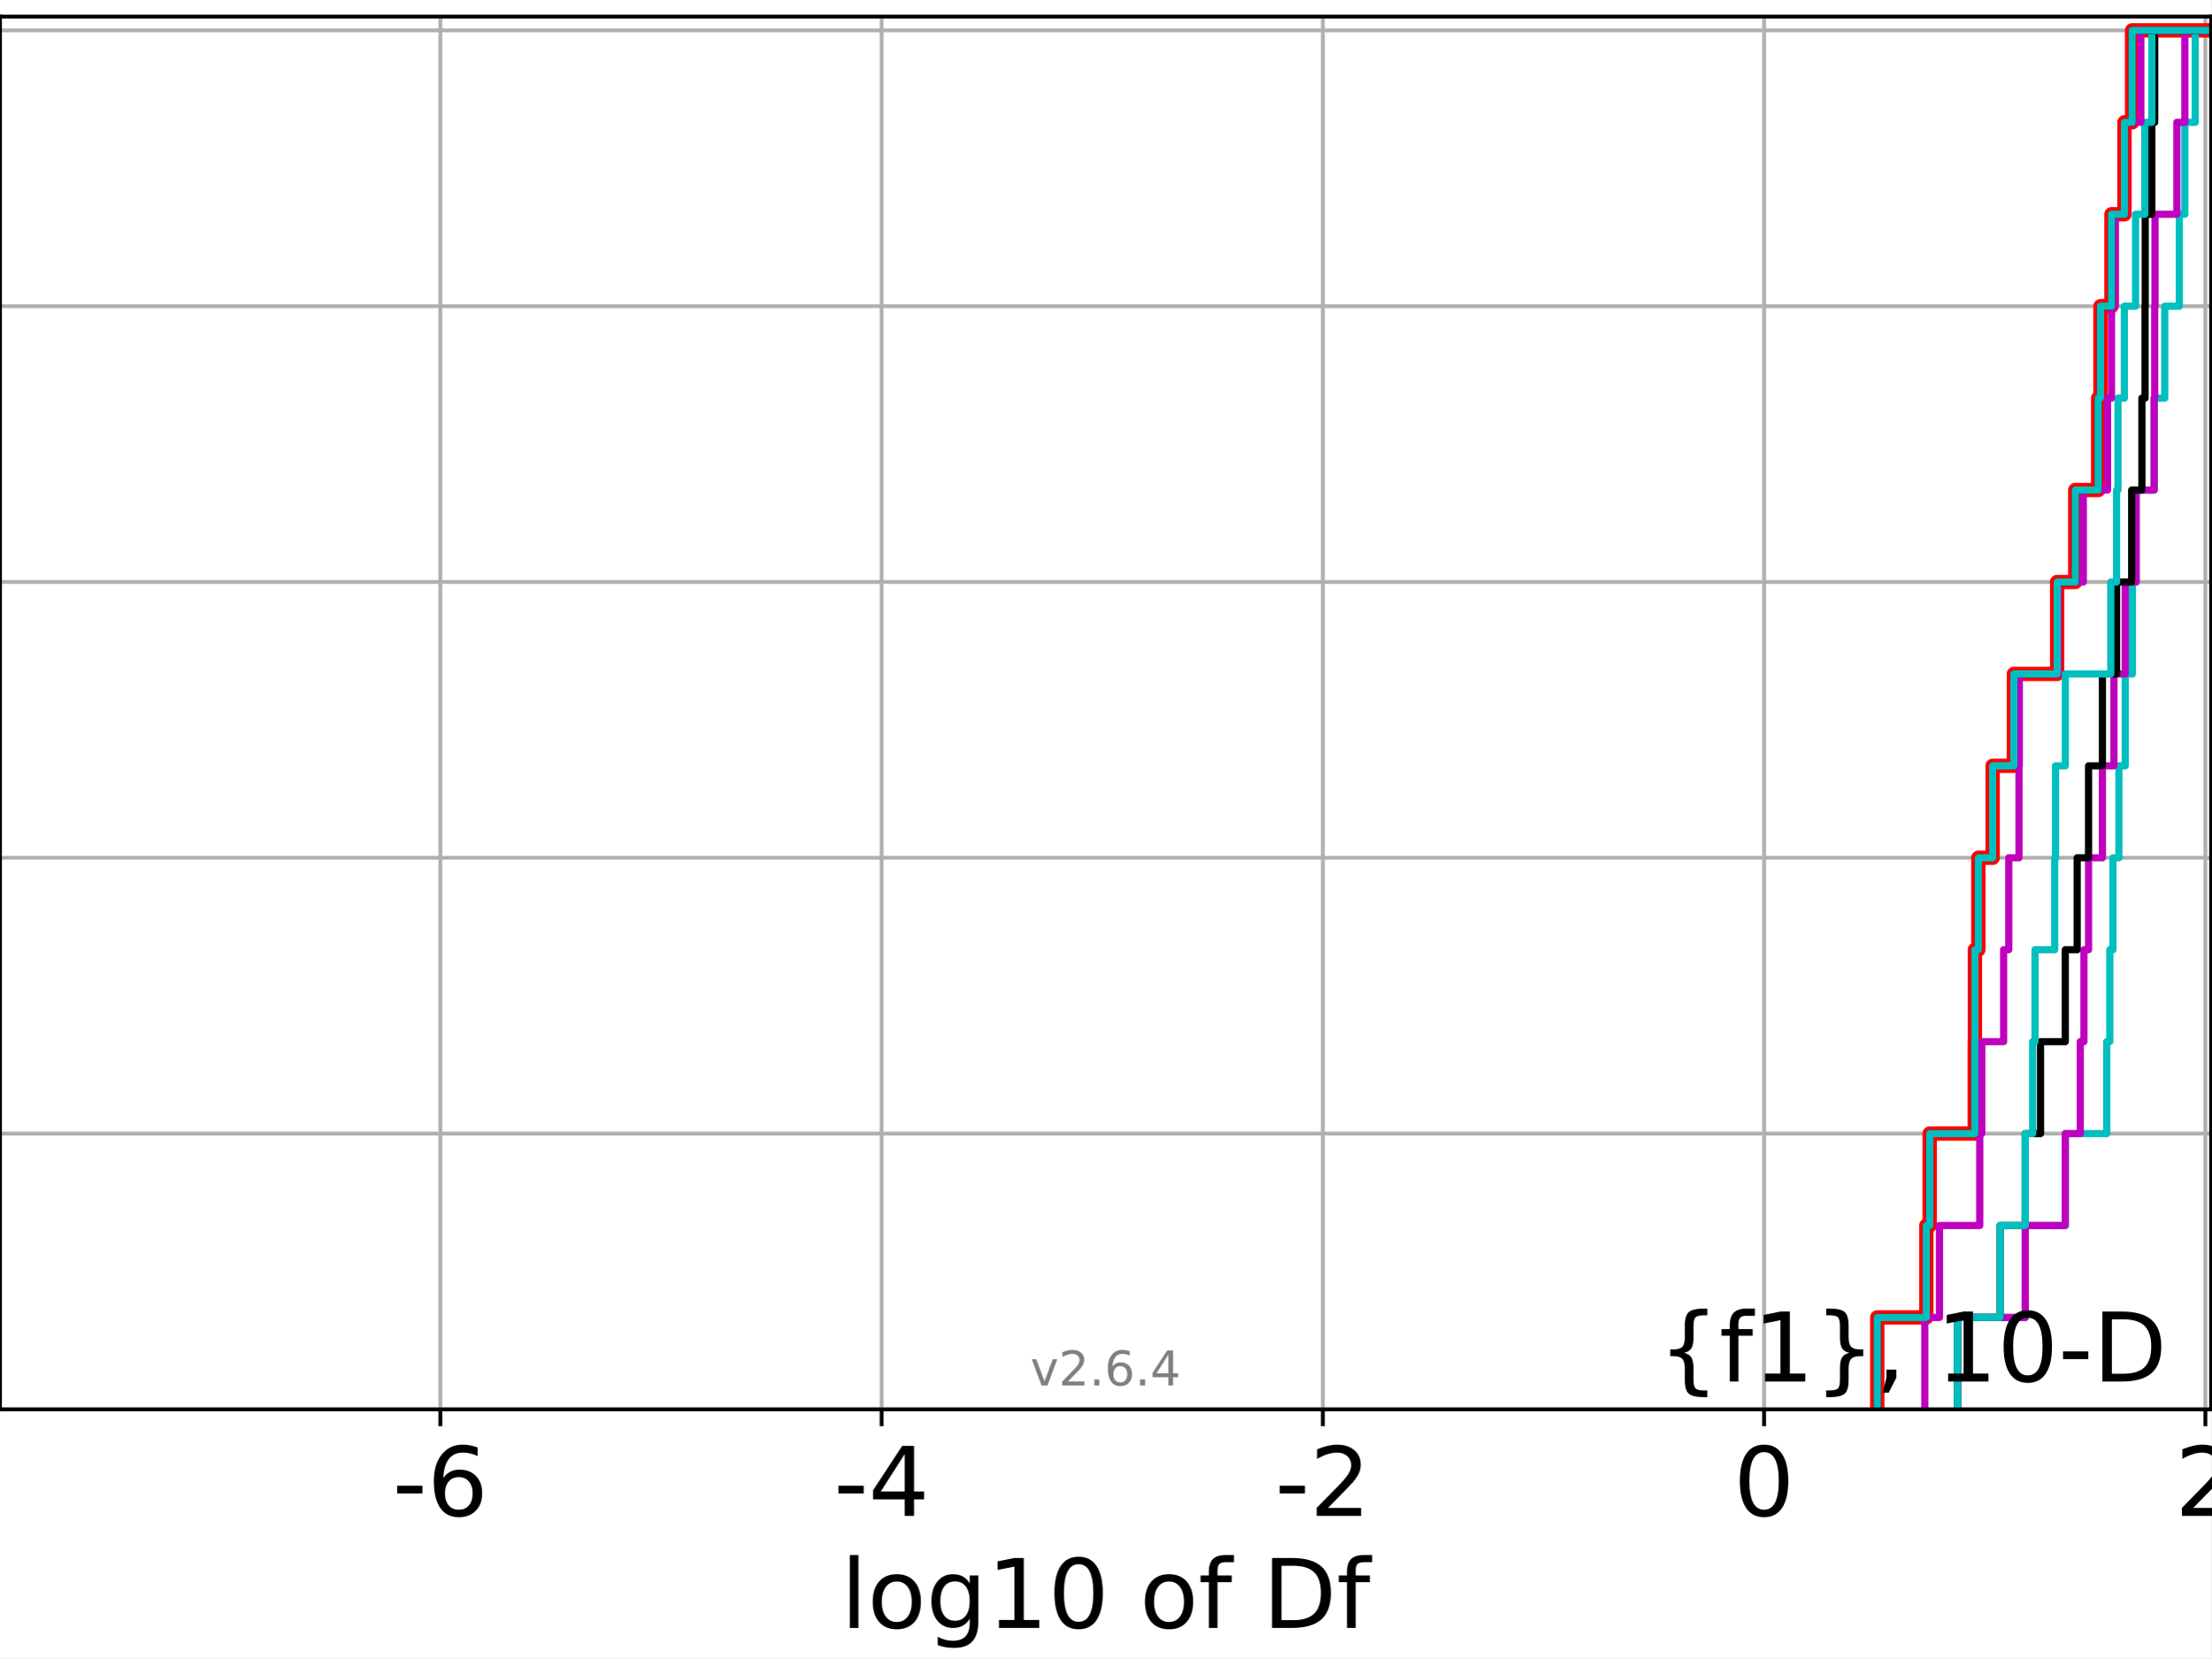
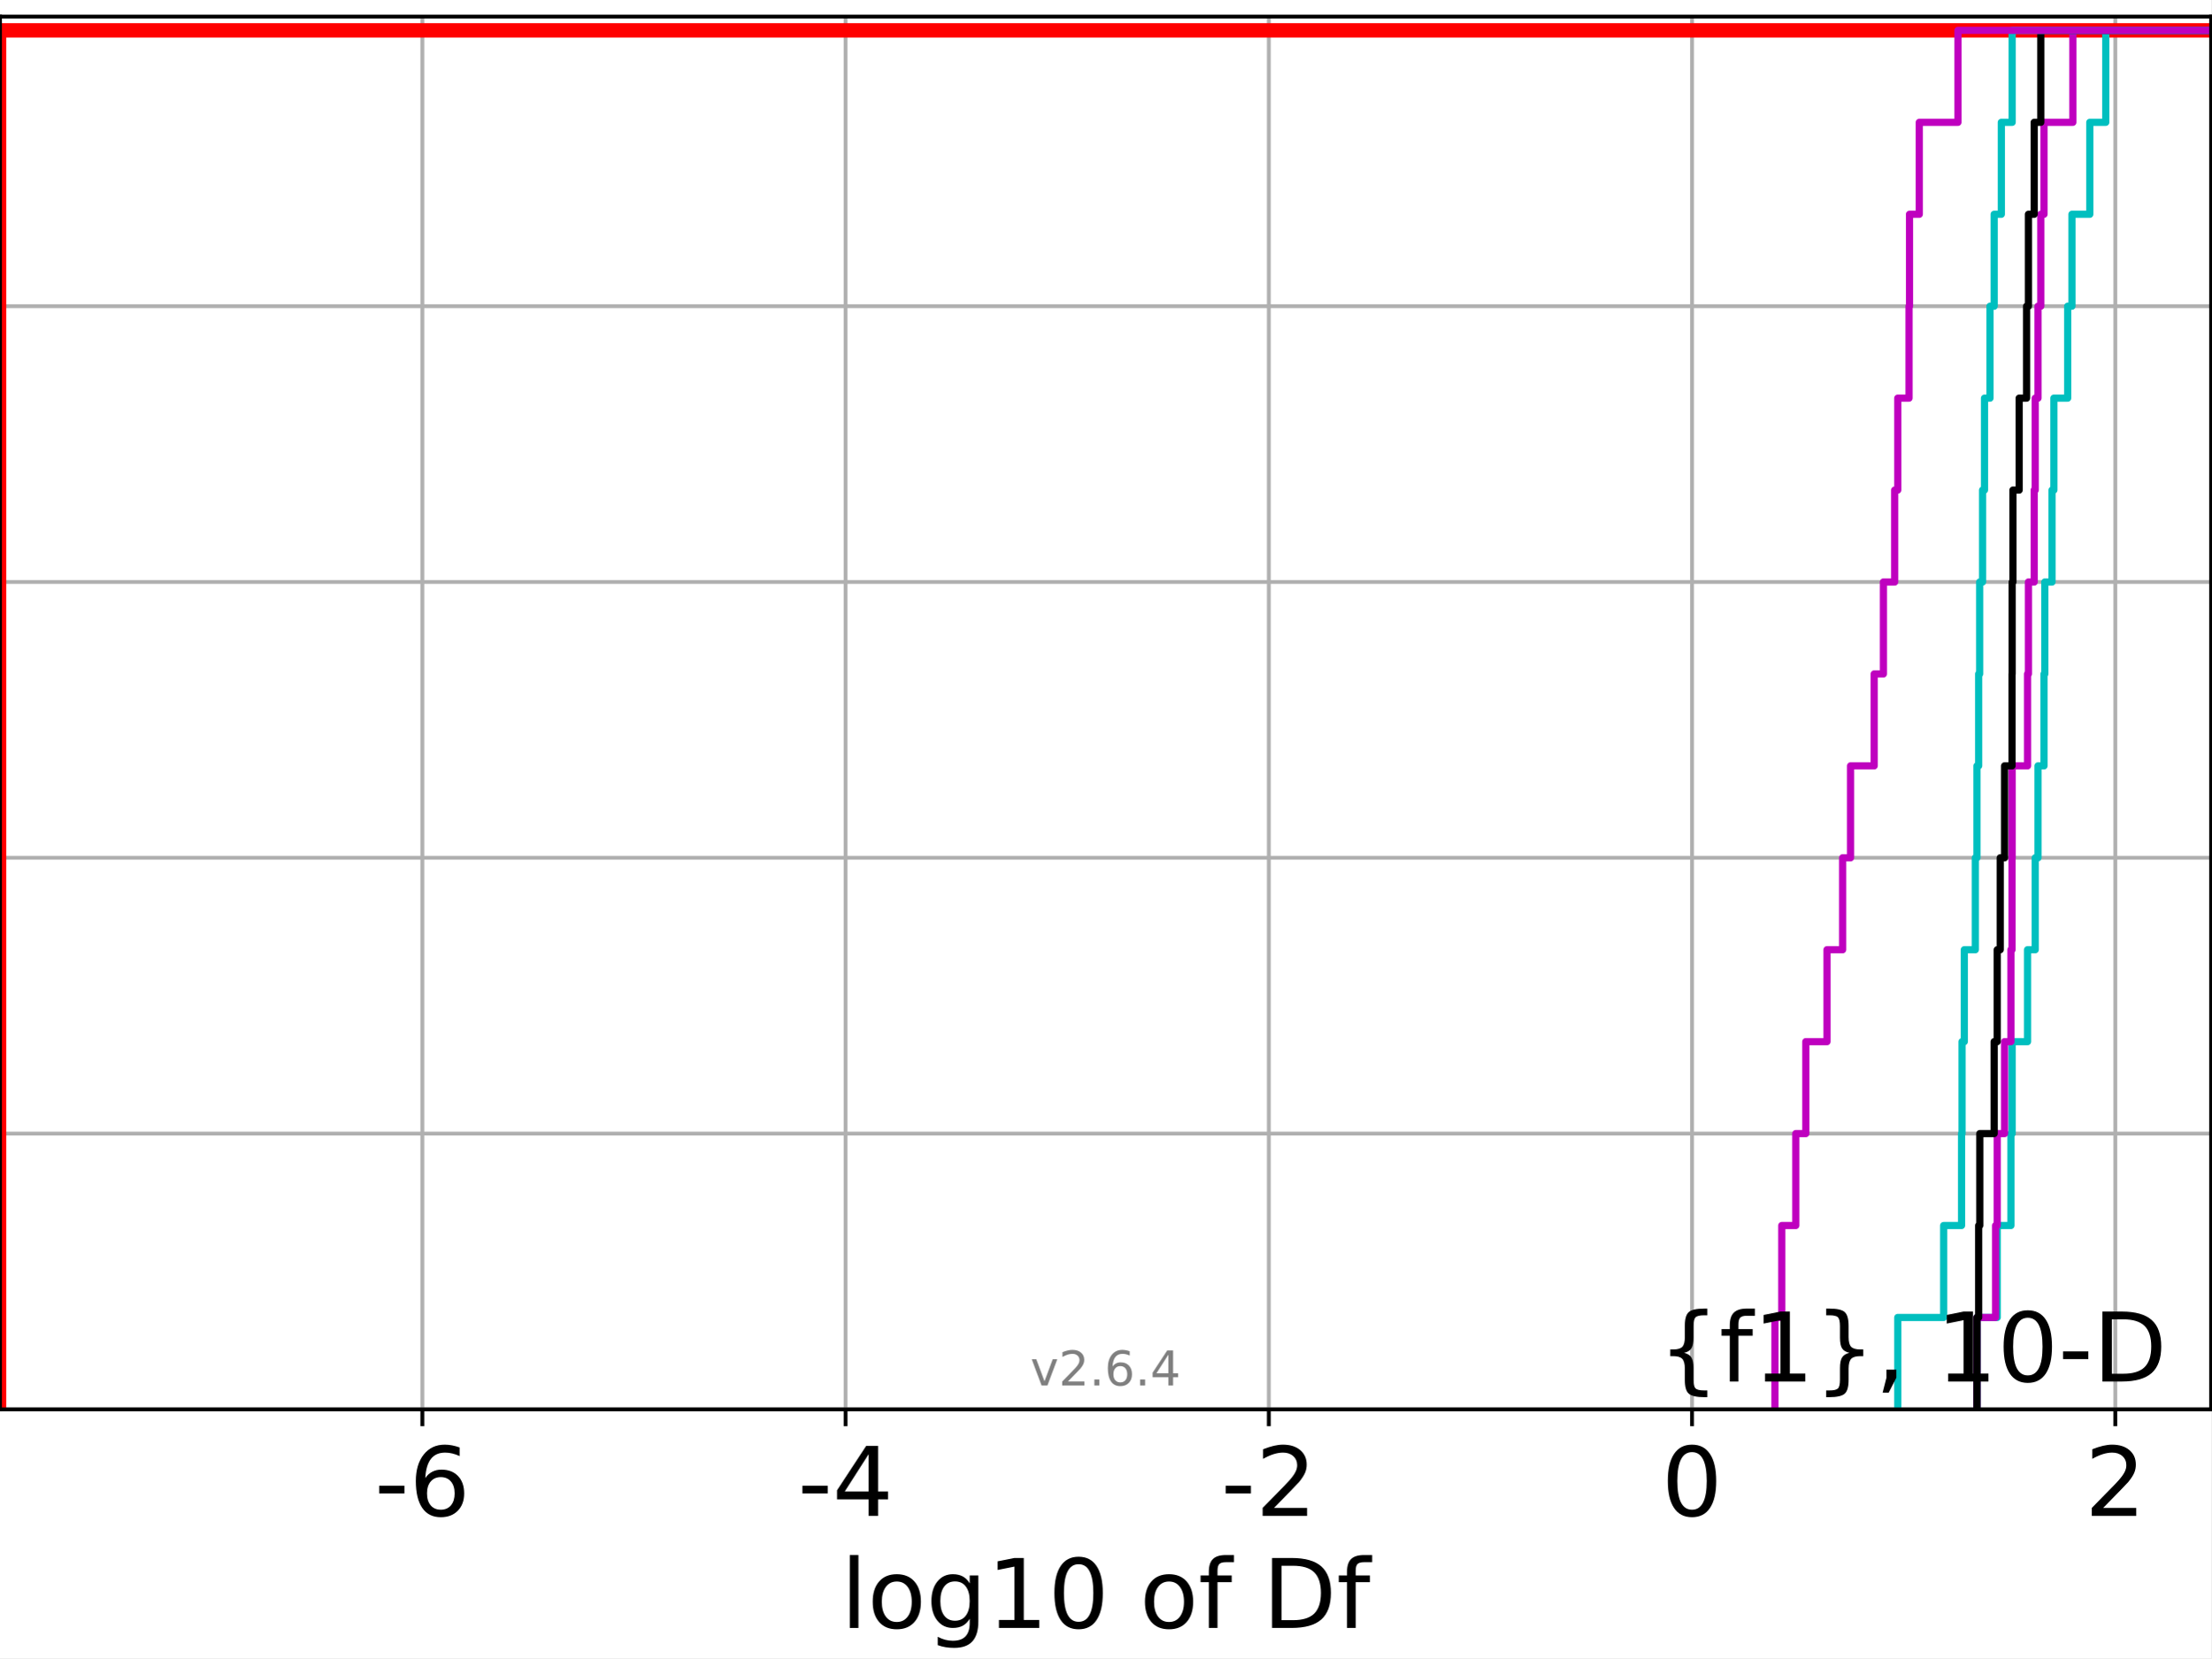
<svg xmlns="http://www.w3.org/2000/svg" xmlns:xlink="http://www.w3.org/1999/xlink" width="460.8pt" height="345.6pt" viewBox="0 0 460.8 345.6" version="1.1">
  <defs>
    <style type="text/css">*{stroke-linejoin: round; stroke-linecap: butt}</style>
  </defs>
  <g id="figure_1">
    <g id="patch_1">
      <path d="M 0 345.6  L 460.8 345.6  L 460.8 0  L 0 0  z " style="fill: #ffffff" />
    </g>
    <g id="axes_1">
      <g id="patch_2">
        <path d="M 0 293.76  L 460.8 293.76  L 460.8 3.456  L 0 3.456  z " style="fill: #ffffff" />
      </g>
      <g id="matplotlib.axis_1">
        <g id="xtick_1">
          <g id="line2d_1">
-             <path d="M 91.762 293.76  L 91.762 3.456  " clip-path="url(#pfc8bb006bb)" style="fill: none; stroke: #b0b0b0; stroke-width: 0.8; stroke-linecap: square" />
+             <path d="M 88.014 293.76  L 88.014 3.456  " clip-path="url(#pd4939b8d9f)" style="fill: none; stroke: #b0b0b0; stroke-width: 0.8; stroke-linecap: square" />
          </g>
          <g id="line2d_2">
            <defs>
-               <path id="m0c542ef860" d="M 0 0  L 0 3.5  " style="stroke: #000000; stroke-width: 0.8" />
+               <path id="m6289e8348d" d="M 0 0  L 0 3.5  " style="stroke: #000000; stroke-width: 0.8" />
            </defs>
            <g>
-               <use xlink:href="#m0c542ef860" x="91.762" y="293.76" style="stroke: #000000; stroke-width: 0.8" />
+               <use xlink:href="#m6289e8348d" x="88.014" y="293.76" style="stroke: #000000; stroke-width: 0.8" />
            </g>
          </g>
          <g id="text_1">
-             <g transform="translate(81.79215 315.9569) scale(0.2 -0.2)">
+             <g transform="translate(78.04415 315.9569) scale(0.2 -0.2)">
              <defs>
                <path id="DejaVuSans-2d" d="M 313 2009  L 1997 2009  L 1997 1497  L 313 1497  L 313 2009  z " transform="scale(0.015625)" />
                <path id="DejaVuSans-36" d="M 2113 2584  Q 1688 2584 1439 2293  Q 1191 2003 1191 1497  Q 1191 994 1439 701  Q 1688 409 2113 409  Q 2538 409 2786 701  Q 3034 994 3034 1497  Q 3034 2003 2786 2293  Q 2538 2584 2113 2584  z M 3366 4563  L 3366 3988  Q 3128 4100 2886 4159  Q 2644 4219 2406 4219  Q 1781 4219 1451 3797  Q 1122 3375 1075 2522  Q 1259 2794 1537 2939  Q 1816 3084 2150 3084  Q 2853 3084 3261 2657  Q 3669 2231 3669 1497  Q 3669 778 3244 343  Q 2819 -91 2113 -91  Q 1303 -91 875 529  Q 447 1150 447 2328  Q 447 3434 972 4092  Q 1497 4750 2381 4750  Q 2619 4750 2861 4703  Q 3103 4656 3366 4563  z " transform="scale(0.015625)" />
              </defs>
              <use xlink:href="#DejaVuSans-2d" />
              <use xlink:href="#DejaVuSans-36" x="36.084" />
            </g>
          </g>
        </g>
        <g id="xtick_2">
          <g id="line2d_3">
-             <path d="M 183.724 293.76  L 183.724 3.456  " clip-path="url(#pfc8bb006bb)" style="fill: none; stroke: #b0b0b0; stroke-width: 0.8; stroke-linecap: square" />
+             <path d="M 176.22 293.76  L 176.22 3.456  " clip-path="url(#pd4939b8d9f)" style="fill: none; stroke: #b0b0b0; stroke-width: 0.8; stroke-linecap: square" />
          </g>
          <g id="line2d_4">
            <g>
-               <use xlink:href="#m0c542ef860" x="183.724" y="293.76" style="stroke: #000000; stroke-width: 0.8" />
+               <use xlink:href="#m6289e8348d" x="176.22" y="293.76" style="stroke: #000000; stroke-width: 0.8" />
            </g>
          </g>
          <g id="text_2">
-             <g transform="translate(173.7533 315.9569) scale(0.2 -0.2)">
+             <g transform="translate(166.2492 315.9569) scale(0.2 -0.2)">
              <defs>
                <path id="DejaVuSans-34" d="M 2419 4116  L 825 1625  L 2419 1625  L 2419 4116  z M 2253 4666  L 3047 4666  L 3047 1625  L 3713 1625  L 3713 1100  L 3047 1100  L 3047 0  L 2419 0  L 2419 1100  L 313 1100  L 313 1709  L 2253 4666  z " transform="scale(0.015625)" />
              </defs>
              <use xlink:href="#DejaVuSans-2d" />
              <use xlink:href="#DejaVuSans-34" x="36.084" />
            </g>
          </g>
        </g>
        <g id="xtick_3">
          <g id="line2d_5">
-             <path d="M 275.685 293.76  L 275.685 3.456  " clip-path="url(#pfc8bb006bb)" style="fill: none; stroke: #b0b0b0; stroke-width: 0.8; stroke-linecap: square" />
+             <path d="M 264.425 293.76  L 264.425 3.456  " clip-path="url(#pd4939b8d9f)" style="fill: none; stroke: #b0b0b0; stroke-width: 0.8; stroke-linecap: square" />
          </g>
          <g id="line2d_6">
            <g>
-               <use xlink:href="#m0c542ef860" x="275.685" y="293.76" style="stroke: #000000; stroke-width: 0.8" />
+               <use xlink:href="#m6289e8348d" x="264.425" y="293.76" style="stroke: #000000; stroke-width: 0.8" />
            </g>
          </g>
          <g id="text_3">
-             <g transform="translate(265.7145 315.9569) scale(0.2 -0.2)">
+             <g transform="translate(254.4542 315.9569) scale(0.2 -0.2)">
              <defs>
                <path id="DejaVuSans-32" d="M 1228 531  L 3431 531  L 3431 0  L 469 0  L 469 531  Q 828 903 1448 1529  Q 2069 2156 2228 2338  Q 2531 2678 2651 2914  Q 2772 3150 2772 3378  Q 2772 3750 2511 3984  Q 2250 4219 1831 4219  Q 1534 4219 1204 4116  Q 875 4013 500 3803  L 500 4441  Q 881 4594 1212 4672  Q 1544 4750 1819 4750  Q 2544 4750 2975 4387  Q 3406 4025 3406 3419  Q 3406 3131 3298 2873  Q 3191 2616 2906 2266  Q 2828 2175 2409 1742  Q 1991 1309 1228 531  z " transform="scale(0.015625)" />
              </defs>
              <use xlink:href="#DejaVuSans-2d" />
              <use xlink:href="#DejaVuSans-32" x="36.084" />
            </g>
          </g>
        </g>
        <g id="xtick_4">
          <g id="line2d_7">
-             <path d="M 367.646 293.76  L 367.646 3.456  " clip-path="url(#pfc8bb006bb)" style="fill: none; stroke: #b0b0b0; stroke-width: 0.8; stroke-linecap: square" />
+             <path d="M 352.63 293.76  L 352.63 3.456  " clip-path="url(#pd4939b8d9f)" style="fill: none; stroke: #b0b0b0; stroke-width: 0.8; stroke-linecap: square" />
          </g>
          <g id="line2d_8">
            <g>
-               <use xlink:href="#m0c542ef860" x="367.646" y="293.76" style="stroke: #000000; stroke-width: 0.8" />
+               <use xlink:href="#m6289e8348d" x="352.63" y="293.76" style="stroke: #000000; stroke-width: 0.8" />
            </g>
          </g>
          <g id="text_4">
-             <g transform="translate(361.2834 315.9569) scale(0.2 -0.2)">
+             <g transform="translate(346.2671 315.9569) scale(0.2 -0.2)">
              <defs>
                <path id="DejaVuSans-30" d="M 2034 4250  Q 1547 4250 1301 3770  Q 1056 3291 1056 2328  Q 1056 1369 1301 889  Q 1547 409 2034 409  Q 2525 409 2770 889  Q 3016 1369 3016 2328  Q 3016 3291 2770 3770  Q 2525 4250 2034 4250  z M 2034 4750  Q 2819 4750 3233 4129  Q 3647 3509 3647 2328  Q 3647 1150 3233 529  Q 2819 -91 2034 -91  Q 1250 -91 836 529  Q 422 1150 422 2328  Q 422 3509 836 4129  Q 1250 4750 2034 4750  z " transform="scale(0.015625)" />
              </defs>
              <use xlink:href="#DejaVuSans-30" />
            </g>
          </g>
        </g>
        <g id="xtick_5">
          <g id="line2d_9">
-             <path d="M 459.607 293.76  L 459.607 3.456  " clip-path="url(#pfc8bb006bb)" style="fill: none; stroke: #b0b0b0; stroke-width: 0.8; stroke-linecap: square" />
+             <path d="M 440.835 293.76  L 440.835 3.456  " clip-path="url(#pd4939b8d9f)" style="fill: none; stroke: #b0b0b0; stroke-width: 0.8; stroke-linecap: square" />
          </g>
          <g id="line2d_10">
            <g>
-               <use xlink:href="#m0c542ef860" x="459.607" y="293.76" style="stroke: #000000; stroke-width: 0.8" />
+               <use xlink:href="#m6289e8348d" x="440.835" y="293.76" style="stroke: #000000; stroke-width: 0.8" />
            </g>
          </g>
          <g id="text_5">
-             <g transform="translate(453.2446 315.9569) scale(0.2 -0.2)">
+             <g transform="translate(434.4722 315.9569) scale(0.2 -0.2)">
              <use xlink:href="#DejaVuSans-32" />
            </g>
          </g>
        </g>
        <g id="text_6">
          <g transform="translate(175.2141 339.3131) scale(0.2 -0.2)">
            <defs>
              <path id="DejaVuSans-6c" d="M 603 4863  L 1178 4863  L 1178 0  L 603 0  L 603 4863  z " transform="scale(0.015625)" />
              <path id="DejaVuSans-6f" d="M 1959 3097  Q 1497 3097 1228 2736  Q 959 2375 959 1747  Q 959 1119 1226 758  Q 1494 397 1959 397  Q 2419 397 2687 759  Q 2956 1122 2956 1747  Q 2956 2369 2687 2733  Q 2419 3097 1959 3097  z M 1959 3584  Q 2709 3584 3137 3096  Q 3566 2609 3566 1747  Q 3566 888 3137 398  Q 2709 -91 1959 -91  Q 1206 -91 779 398  Q 353 888 353 1747  Q 353 2609 779 3096  Q 1206 3584 1959 3584  z " transform="scale(0.015625)" />
              <path id="DejaVuSans-67" d="M 2906 1791  Q 2906 2416 2648 2759  Q 2391 3103 1925 3103  Q 1463 3103 1205 2759  Q 947 2416 947 1791  Q 947 1169 1205 825  Q 1463 481 1925 481  Q 2391 481 2648 825  Q 2906 1169 2906 1791  z M 3481 434  Q 3481 -459 3084 -895  Q 2688 -1331 1869 -1331  Q 1566 -1331 1297 -1286  Q 1028 -1241 775 -1147  L 775 -588  Q 1028 -725 1275 -790  Q 1522 -856 1778 -856  Q 2344 -856 2625 -561  Q 2906 -266 2906 331  L 2906 616  Q 2728 306 2450 153  Q 2172 0 1784 0  Q 1141 0 747 490  Q 353 981 353 1791  Q 353 2603 747 3093  Q 1141 3584 1784 3584  Q 2172 3584 2450 3431  Q 2728 3278 2906 2969  L 2906 3500  L 3481 3500  L 3481 434  z " transform="scale(0.015625)" />
              <path id="DejaVuSans-31" d="M 794 531  L 1825 531  L 1825 4091  L 703 3866  L 703 4441  L 1819 4666  L 2450 4666  L 2450 531  L 3481 531  L 3481 0  L 794 0  L 794 531  z " transform="scale(0.015625)" />
              <path id="DejaVuSans-20" transform="scale(0.015625)" />
              <path id="DejaVuSans-66" d="M 2375 4863  L 2375 4384  L 1825 4384  Q 1516 4384 1395 4259  Q 1275 4134 1275 3809  L 1275 3500  L 2222 3500  L 2222 3053  L 1275 3053  L 1275 0  L 697 0  L 697 3053  L 147 3053  L 147 3500  L 697 3500  L 697 3744  Q 697 4328 969 4595  Q 1241 4863 1831 4863  L 2375 4863  z " transform="scale(0.015625)" />
              <path id="DejaVuSans-44" d="M 1259 4147  L 1259 519  L 2022 519  Q 2988 519 3436 956  Q 3884 1394 3884 2338  Q 3884 3275 3436 3711  Q 2988 4147 2022 4147  L 1259 4147  z M 628 4666  L 1925 4666  Q 3281 4666 3915 4102  Q 4550 3538 4550 2338  Q 4550 1131 3912 565  Q 3275 0 1925 0  L 628 0  L 628 4666  z " transform="scale(0.015625)" />
            </defs>
            <use xlink:href="#DejaVuSans-6c" />
            <use xlink:href="#DejaVuSans-6f" x="27.783" />
            <use xlink:href="#DejaVuSans-67" x="88.965" />
            <use xlink:href="#DejaVuSans-31" x="152.441" />
            <use xlink:href="#DejaVuSans-30" x="216.064" />
            <use xlink:href="#DejaVuSans-20" x="279.688" />
            <use xlink:href="#DejaVuSans-6f" x="311.475" />
            <use xlink:href="#DejaVuSans-66" x="372.656" />
            <use xlink:href="#DejaVuSans-20" x="407.861" />
            <use xlink:href="#DejaVuSans-44" x="439.648" />
            <use xlink:href="#DejaVuSans-66" x="516.65" />
          </g>
        </g>
      </g>
      <g id="matplotlib.axis_2">
        <g id="ytick_1">
          <g id="line2d_11">
-             <path d="M 0 293.76  L 460.8 293.76  " clip-path="url(#pfc8bb006bb)" style="fill: none; stroke: #b0b0b0; stroke-width: 0.8; stroke-linecap: square" />
+             <path d="M 0 293.76  L 460.8 293.76  " clip-path="url(#pd4939b8d9f)" style="fill: none; stroke: #b0b0b0; stroke-width: 0.8; stroke-linecap: square" />
          </g>
          <g id="line2d_12">
            <defs>
-               <path id="m3b27ee86fa" d="M 0 0  L -3.5 0  " style="stroke: #000000; stroke-width: 0.8" />
+               <path id="m9b69554784" d="M 0 0  L -3.5 0  " style="stroke: #000000; stroke-width: 0.8" />
            </defs>
            <g>
-               <use xlink:href="#m3b27ee86fa" x="0" y="293.76" style="stroke: #000000; stroke-width: 0.8" />
+               <use xlink:href="#m9b69554784" x="0" y="293.76" style="stroke: #000000; stroke-width: 0.8" />
            </g>
          </g>
        </g>
        <g id="ytick_2">
          <g id="line2d_13">
-             <path d="M 0 236.274  L 460.8 236.274  " clip-path="url(#pfc8bb006bb)" style="fill: none; stroke: #b0b0b0; stroke-width: 0.8; stroke-linecap: square" />
+             <path d="M 0 236.274  L 460.8 236.274  " clip-path="url(#pd4939b8d9f)" style="fill: none; stroke: #b0b0b0; stroke-width: 0.8; stroke-linecap: square" />
          </g>
          <g id="line2d_14">
            <g>
-               <use xlink:href="#m3b27ee86fa" x="0" y="236.274" style="stroke: #000000; stroke-width: 0.8" />
+               <use xlink:href="#m9b69554784" x="0" y="236.274" style="stroke: #000000; stroke-width: 0.8" />
            </g>
          </g>
        </g>
        <g id="ytick_3">
          <g id="line2d_15">
-             <path d="M 0 178.788  L 460.8 178.788  " clip-path="url(#pfc8bb006bb)" style="fill: none; stroke: #b0b0b0; stroke-width: 0.8; stroke-linecap: square" />
+             <path d="M 0 178.788  L 460.8 178.788  " clip-path="url(#pd4939b8d9f)" style="fill: none; stroke: #b0b0b0; stroke-width: 0.8; stroke-linecap: square" />
          </g>
          <g id="line2d_16">
            <g>
-               <use xlink:href="#m3b27ee86fa" x="0" y="178.788" style="stroke: #000000; stroke-width: 0.8" />
+               <use xlink:href="#m9b69554784" x="0" y="178.788" style="stroke: #000000; stroke-width: 0.8" />
            </g>
          </g>
        </g>
        <g id="ytick_4">
          <g id="line2d_17">
-             <path d="M 0 121.302  L 460.8 121.302  " clip-path="url(#pfc8bb006bb)" style="fill: none; stroke: #b0b0b0; stroke-width: 0.8; stroke-linecap: square" />
+             <path d="M 0 121.302  L 460.8 121.302  " clip-path="url(#pd4939b8d9f)" style="fill: none; stroke: #b0b0b0; stroke-width: 0.8; stroke-linecap: square" />
          </g>
          <g id="line2d_18">
            <g>
-               <use xlink:href="#m3b27ee86fa" x="0" y="121.302" style="stroke: #000000; stroke-width: 0.8" />
+               <use xlink:href="#m9b69554784" x="0" y="121.302" style="stroke: #000000; stroke-width: 0.8" />
            </g>
          </g>
        </g>
        <g id="ytick_5">
          <g id="line2d_19">
-             <path d="M 0 63.816  L 460.8 63.816  " clip-path="url(#pfc8bb006bb)" style="fill: none; stroke: #b0b0b0; stroke-width: 0.8; stroke-linecap: square" />
+             <path d="M 0 63.816  L 460.8 63.816  " clip-path="url(#pd4939b8d9f)" style="fill: none; stroke: #b0b0b0; stroke-width: 0.8; stroke-linecap: square" />
          </g>
          <g id="line2d_20">
            <g>
-               <use xlink:href="#m3b27ee86fa" x="0" y="63.816" style="stroke: #000000; stroke-width: 0.8" />
+               <use xlink:href="#m9b69554784" x="0" y="63.816" style="stroke: #000000; stroke-width: 0.8" />
            </g>
          </g>
        </g>
        <g id="ytick_6">
          <g id="line2d_21">
-             <path d="M 0 6.33  L 460.8 6.33  " clip-path="url(#pfc8bb006bb)" style="fill: none; stroke: #b0b0b0; stroke-width: 0.8; stroke-linecap: square" />
+             <path d="M 0 6.33  L 460.8 6.33  " clip-path="url(#pd4939b8d9f)" style="fill: none; stroke: #b0b0b0; stroke-width: 0.8; stroke-linecap: square" />
          </g>
          <g id="line2d_22">
            <g>
-               <use xlink:href="#m3b27ee86fa" x="0" y="6.33" style="stroke: #000000; stroke-width: 0.8" />
+               <use xlink:href="#m9b69554784" x="0" y="6.33" style="stroke: #000000; stroke-width: 0.8" />
            </g>
          </g>
        </g>
      </g>
      <g id="line2d_23">
-         <path d="M 391.234 293.76  L 391.234 274.598  L 401.455 274.598  L 401.455 255.436  L 402.155 255.436  L 402.155 236.274  L 411.547 236.274  L 411.547 217.112  L 411.576 217.112  L 411.576 197.95  L 412.293 197.95  L 412.293 178.788  L 415.278 178.788  L 415.278 159.626  L 419.704 159.626  L 419.704 140.464  L 428.715 140.464  L 428.715 121.302  L 432.495 121.302  L 432.495 102.14  L 437.266 102.14  L 437.266 82.978  L 437.743 82.978  L 437.743 63.816  L 440.043 63.816  L 440.043 44.654  L 442.746 44.654  L 442.746 25.492  L 444.34 25.492  L 444.34 6.33  L 444.34 6.33  L 444.34 6.33  L 460.8 6.33  " clip-path="url(#pfc8bb006bb)" style="fill: none; stroke: #ff0000; stroke-width: 3; stroke-linecap: square" />
+         <path d="M -0.191 293.76  L -0.191 274.598  L -0.191 274.598  L -0.191 255.436  L -0.191 255.436  L -0.191 236.274  L -0.191 236.274  L -0.191 217.112  L -0.191 217.112  L -0.191 197.95  L -0.191 197.95  L -0.191 178.788  L -0.191 178.788  L -0.191 159.626  L -0.191 159.626  L -0.191 140.464  L -0.191 140.464  L -0.191 121.302  L -0.191 121.302  L -0.191 102.14  L -0.191 102.14  L -0.191 82.978  L -0.191 82.978  L -0.191 63.816  L -0.191 63.816  L -0.191 44.654  L -0.191 44.654  L -0.191 25.492  L -0.191 25.492  L -0.191 6.33  L -0.191 6.33  L -0.191 6.33  L 460.8 6.33  " clip-path="url(#pd4939b8d9f)" style="fill: none; stroke: #ff0000; stroke-width: 3; stroke-linecap: square" />
      </g>
      <g id="line2d_24">
-         <path d="M 407.944 293.76  L 407.944 274.598  L 422.073 274.598  L 422.073 255.436  L 430.418 255.436  L 430.418 236.274  L 439.054 236.274  L 439.054 217.112  L 439.691 217.112  L 439.691 197.95  L 440.352 197.95  L 440.352 178.788  L 441.588 178.788  L 441.588 159.626  L 442.9 159.626  L 442.9 140.464  L 444.407 140.464  L 444.407 121.302  L 445.177 121.302  L 445.177 102.14  L 448.934 102.14  L 448.934 82.978  L 451.143 82.978  L 451.143 63.816  L 454.173 63.816  L 454.173 44.654  L 455.329 44.654  L 455.329 25.492  L 457.487 25.492  L 457.487 6.33  L 457.487 6.33  L 457.487 6.33  L 460.8 6.33  " clip-path="url(#pfc8bb006bb)" style="fill: none; stroke: #00bfbf; stroke-width: 1.5; stroke-linecap: square" />
+         <path d="M 412.007 293.76  L 412.007 274.598  L 416.234 274.598  L 416.234 255.436  L 419.085 255.436  L 419.085 236.274  L 419.346 236.274  L 419.346 217.112  L 422.549 217.112  L 422.549 197.95  L 424.152 197.95  L 424.152 178.788  L 424.729 178.788  L 424.729 159.626  L 425.984 159.626  L 425.984 140.464  L 426.15 140.464  L 426.15 121.302  L 427.655 121.302  L 427.655 102.14  L 428.037 102.14  L 428.037 82.978  L 430.912 82.978  L 430.912 63.816  L 431.803 63.816  L 431.803 44.654  L 435.521 44.654  L 435.521 25.492  L 438.848 25.492  L 438.848 6.33  L 438.848 6.33  L 438.848 6.33  L 460.8 6.33  " clip-path="url(#pd4939b8d9f)" style="fill: none; stroke: #00bfbf; stroke-width: 1.5; stroke-linecap: square" />
      </g>
      <g id="line2d_25">
-         <path d="M 407.944 293.76  L 407.944 274.598  L 422.073 274.598  L 422.073 255.436  L 430.418 255.436  L 430.418 236.274  L 433.538 236.274  L 433.538 217.112  L 434.304 217.112  L 434.304 197.95  L 435.262 197.95  L 435.262 178.788  L 438.153 178.788  L 438.153 159.626  L 440.555 159.626  L 440.555 140.464  L 442.9 140.464  L 442.9 121.302  L 445.177 121.302  L 445.177 102.14  L 448.934 102.14  L 448.934 82.978  L 449.046 82.978  L 449.046 63.816  L 449.109 63.816  L 449.109 44.654  L 453.667 44.654  L 453.667 25.492  L 455.329 25.492  L 455.329 6.33  L 455.329 6.33  L 455.329 6.33  L 460.8 6.33  " clip-path="url(#pfc8bb006bb)" style="fill: none; stroke: #bf00bf; stroke-width: 1.5; stroke-linecap: square" />
+         <path d="M 412.007 293.76  L 412.007 274.598  L 415.891 274.598  L 415.891 255.436  L 416.234 255.436  L 416.234 236.274  L 417.764 236.274  L 417.764 217.112  L 419.085 217.112  L 419.085 197.95  L 419.317 197.95  L 419.317 178.788  L 419.346 178.788  L 419.346 159.626  L 422.549 159.626  L 422.549 140.464  L 422.734 140.464  L 422.734 121.302  L 423.938 121.302  L 423.938 102.14  L 424.152 102.14  L 424.152 82.978  L 424.729 82.978  L 424.729 63.816  L 425.312 63.816  L 425.312 44.654  L 425.984 44.654  L 425.984 25.492  L 431.99 25.492  L 431.99 6.33  L 431.99 6.33  L 431.99 6.33  L 460.8 6.33  " clip-path="url(#pd4939b8d9f)" style="fill: none; stroke: #bf00bf; stroke-width: 1.5; stroke-linecap: square" />
      </g>
      <g id="line2d_26">
-         <path d="M 407.944 293.76  L 407.944 274.598  L 416.839 274.598  L 416.839 255.436  L 422.073 255.436  L 422.073 236.274  L 425.26 236.274  L 425.26 217.112  L 430.418 217.112  L 430.418 197.95  L 432.891 197.95  L 432.891 178.788  L 435.262 178.788  L 435.262 159.626  L 438.153 159.626  L 438.153 140.464  L 441.105 140.464  L 441.105 121.302  L 444.244 121.302  L 444.244 102.14  L 446.377 102.14  L 446.377 82.978  L 447.034 82.978  L 447.034 63.816  L 447.071 63.816  L 447.071 44.654  L 448.447 44.654  L 448.447 25.492  L 449.046 25.492  L 449.046 6.33  L 449.046 6.33  L 449.046 6.33  L 460.8 6.33  " clip-path="url(#pfc8bb006bb)" style="fill: none; stroke: #000000; stroke-width: 1.5; stroke-linecap: square" />
+         <path d="M 412.007 293.76  L 412.007 274.598  L 412.363 274.598  L 412.363 255.436  L 412.601 255.436  L 412.601 236.274  L 415.593 236.274  L 415.593 217.112  L 416.234 217.112  L 416.234 197.95  L 416.857 197.95  L 416.857 178.788  L 417.764 178.788  L 417.764 159.626  L 419.317 159.626  L 419.317 140.464  L 419.346 140.464  L 419.346 121.302  L 419.509 121.302  L 419.509 102.14  L 420.805 102.14  L 420.805 82.978  L 422.35 82.978  L 422.35 63.816  L 422.734 63.816  L 422.734 44.654  L 423.938 44.654  L 423.938 25.492  L 425.312 25.492  L 425.312 6.33  L 425.312 6.33  L 425.312 6.33  L 460.8 6.33  " clip-path="url(#pd4939b8d9f)" style="fill: none; stroke: #000000; stroke-width: 1.5; stroke-linecap: square" />
      </g>
      <g id="line2d_27">
-         <path d="M 407.944 293.76  L 407.944 274.598  L 416.839 274.598  L 416.839 255.436  L 422.073 255.436  L 422.073 236.274  L 423.62 236.274  L 423.62 217.112  L 424.105 217.112  L 424.105 197.95  L 428.207 197.95  L 428.207 178.788  L 428.381 178.788  L 428.381 159.626  L 430.418 159.626  L 430.418 140.464  L 439.897 140.464  L 439.897 121.302  L 441.105 121.302  L 441.105 102.14  L 441.395 102.14  L 441.395 82.978  L 442.721 82.978  L 442.721 63.816  L 445.056 63.816  L 445.056 44.654  L 446.98 44.654  L 446.98 25.492  L 448.447 25.492  L 448.447 6.33  L 448.447 6.33  L 448.447 6.33  L 460.8 6.33  " clip-path="url(#pfc8bb006bb)" style="fill: none; stroke: #00bfbf; stroke-width: 1.5; stroke-linecap: square" />
+         <path d="M 395.503 293.76  L 395.503 274.598  L 405.065 274.598  L 405.065 255.436  L 408.795 255.436  L 408.795 236.274  L 408.899 236.274  L 408.899 217.112  L 409.371 217.112  L 409.371 197.95  L 411.668 197.95  L 411.668 178.788  L 412.007 178.788  L 412.007 159.626  L 412.363 159.626  L 412.363 140.464  L 412.574 140.464  L 412.574 121.302  L 413.174 121.302  L 413.174 102.14  L 413.578 102.14  L 413.578 82.978  L 414.728 82.978  L 414.728 63.816  L 415.593 63.816  L 415.593 44.654  L 417.085 44.654  L 417.085 25.492  L 419.346 25.492  L 419.346 6.33  L 419.346 6.33  L 419.346 6.33  L 460.8 6.33  " clip-path="url(#pd4939b8d9f)" style="fill: none; stroke: #00bfbf; stroke-width: 1.5; stroke-linecap: square" />
      </g>
      <g id="line2d_28">
-         <path d="M 401.143 293.76  L 401.143 274.598  L 404.19 274.598  L 404.19 255.436  L 412.591 255.436  L 412.591 236.274  L 413.014 236.274  L 413.014 217.112  L 417.566 217.112  L 417.566 197.95  L 418.639 197.95  L 418.639 178.788  L 420.764 178.788  L 420.764 159.626  L 420.836 159.626  L 420.836 140.464  L 428.926 140.464  L 428.926 121.302  L 434.172 121.302  L 434.172 102.14  L 439.217 102.14  L 439.217 82.978  L 440.043 82.978  L 440.043 63.816  L 440.804 63.816  L 440.804 44.654  L 442.845 44.654  L 442.845 25.492  L 446.156 25.492  L 446.156 6.33  L 446.156 6.33  L 446.156 6.33  L 460.8 6.33  " clip-path="url(#pfc8bb006bb)" style="fill: none; stroke: #bf00bf; stroke-width: 1.5; stroke-linecap: square" />
-       </g>
-       <g id="line2d_29">
-         <path d="M 391.234 293.76  L 391.234 274.598  L 401.455 274.598  L 401.455 255.436  L 402.155 255.436  L 402.155 236.274  L 411.547 236.274  L 411.547 217.112  L 411.576 217.112  L 411.576 197.95  L 412.293 197.95  L 412.293 178.788  L 415.278 178.788  L 415.278 159.626  L 419.704 159.626  L 419.704 140.464  L 428.715 140.464  L 428.715 121.302  L 432.495 121.302  L 432.495 102.14  L 437.266 102.14  L 437.266 82.978  L 437.743 82.978  L 437.743 63.816  L 440.043 63.816  L 440.043 44.654  L 442.746 44.654  L 442.746 25.492  L 444.34 25.492  L 444.34 6.33  L 444.34 6.33  L 444.34 6.33  L 460.8 6.33  " clip-path="url(#pfc8bb006bb)" style="fill: none; stroke: #000000; stroke-width: 1.5; stroke-linecap: square" />
-       </g>
-       <g id="line2d_30">
-         <path d="M 391.234 293.76  L 391.234 274.598  L 401.455 274.598  L 401.455 255.436  L 402.155 255.436  L 402.155 236.274  L 411.547 236.274  L 411.547 217.112  L 411.576 217.112  L 411.576 197.95  L 412.293 197.95  L 412.293 178.788  L 415.278 178.788  L 415.278 159.626  L 419.704 159.626  L 419.704 140.464  L 428.715 140.464  L 428.715 121.302  L 432.495 121.302  L 432.495 102.14  L 437.266 102.14  L 437.266 82.978  L 437.743 82.978  L 437.743 63.816  L 440.043 63.816  L 440.043 44.654  L 442.746 44.654  L 442.746 25.492  L 444.34 25.492  L 444.34 6.33  L 444.34 6.33  L 444.34 6.33  L 460.8 6.33  " clip-path="url(#pfc8bb006bb)" style="fill: none; stroke: #00bfbf; stroke-width: 1.5; stroke-linecap: square" />
+         <path d="M 369.902 293.76  L 369.902 274.598  L 371.328 274.598  L 371.328 255.436  L 374.254 255.436  L 374.254 236.274  L 376.338 236.274  L 376.338 217.112  L 380.755 217.112  L 380.755 197.95  L 384.014 197.95  L 384.014 178.788  L 385.665 178.788  L 385.665 159.626  L 390.594 159.626  L 390.594 140.464  L 392.512 140.464  L 392.512 121.302  L 394.862 121.302  L 394.862 102.14  L 395.503 102.14  L 395.503 82.978  L 397.85 82.978  L 397.85 63.816  L 397.951 63.816  L 397.951 44.654  L 399.991 44.654  L 399.991 25.492  L 408.046 25.492  L 408.046 6.33  L 408.046 6.33  L 408.046 6.33  L 460.8 6.33  " clip-path="url(#pd4939b8d9f)" style="fill: none; stroke: #bf00bf; stroke-width: 1.5; stroke-linecap: square" />
      </g>
      <g id="patch_3">
        <path d="M 0 293.76  L 0 3.456  " style="fill: none; stroke: #000000; stroke-width: 0.8; stroke-linejoin: miter; stroke-linecap: square" />
      </g>
      <g id="patch_4">
        <path d="M 460.8 293.76  L 460.8 3.456  " style="fill: none; stroke: #000000; stroke-width: 0.8; stroke-linejoin: miter; stroke-linecap: square" />
      </g>
      <g id="patch_5">
-         <path d="M -0 293.76  L 460.8 293.76  " style="fill: none; stroke: #000000; stroke-width: 0.8; stroke-linejoin: miter; stroke-linecap: square" />
+         <path d="M 0 293.76  L 460.8 293.76  " style="fill: none; stroke: #000000; stroke-width: 0.8; stroke-linejoin: miter; stroke-linecap: square" />
      </g>
      <g id="patch_6">
-         <path d="M -0 3.456  L 460.8 3.456  " style="fill: none; stroke: #000000; stroke-width: 0.8; stroke-linejoin: miter; stroke-linecap: square" />
+         <path d="M 0 3.456  L 460.8 3.456  " style="fill: none; stroke: #000000; stroke-width: 0.8; stroke-linejoin: miter; stroke-linecap: square" />
      </g>
      <g id="text_7">
        <g transform="translate(345.5903 287.9539) scale(0.2 -0.2)">
          <defs>
            <path id="DejaVuSans-7b" d="M 3272 -594  L 3272 -1044  L 3078 -1044  Q 2300 -1044 2036 -812  Q 1772 -581 1772 109  L 1772 856  Q 1772 1328 1603 1509  Q 1434 1691 991 1691  L 800 1691  L 800 2138  L 991 2138  Q 1438 2138 1605 2317  Q 1772 2497 1772 2963  L 1772 3713  Q 1772 4403 2036 4633  Q 2300 4863 3078 4863  L 3272 4863  L 3272 4416  L 3059 4416  Q 2619 4416 2484 4278  Q 2350 4141 2350 3700  L 2350 2925  Q 2350 2434 2208 2212  Q 2066 1991 1722 1913  Q 2069 1828 2209 1606  Q 2350 1384 2350 897  L 2350 122  Q 2350 -319 2484 -456  Q 2619 -594 3059 -594  L 3272 -594  z " transform="scale(0.015625)" />
            <path id="DejaVuSans-7d" d="M 800 -594  L 1019 -594  Q 1456 -594 1589 -459  Q 1722 -325 1722 122  L 1722 897  Q 1722 1384 1862 1606  Q 2003 1828 2350 1913  Q 2003 1991 1862 2212  Q 1722 2434 1722 2925  L 1722 3700  Q 1722 4144 1589 4280  Q 1456 4416 1019 4416  L 800 4416  L 800 4863  L 997 4863  Q 1775 4863 2036 4633  Q 2297 4403 2297 3713  L 2297 2963  Q 2297 2497 2465 2317  Q 2634 2138 3078 2138  L 3272 2138  L 3272 1691  L 3078 1691  Q 2634 1691 2465 1509  Q 2297 1328 2297 856  L 2297 109  Q 2297 -581 2036 -812  Q 1775 -1044 997 -1044  L 800 -1044  L 800 -594  z " transform="scale(0.015625)" />
            <path id="DejaVuSans-2c" d="M 750 794  L 1409 794  L 1409 256  L 897 -744  L 494 -744  L 750 256  L 750 794  z " transform="scale(0.015625)" />
          </defs>
          <use xlink:href="#DejaVuSans-7b" />
          <use xlink:href="#DejaVuSans-66" x="63.623" />
          <use xlink:href="#DejaVuSans-31" x="98.828" />
          <use xlink:href="#DejaVuSans-7d" x="162.451" />
          <use xlink:href="#DejaVuSans-2c" x="226.074" />
          <use xlink:href="#DejaVuSans-20" x="257.861" />
          <use xlink:href="#DejaVuSans-31" x="289.648" />
          <use xlink:href="#DejaVuSans-30" x="353.271" />
          <use xlink:href="#DejaVuSans-2d" x="416.895" />
          <use xlink:href="#DejaVuSans-44" x="452.979" />
        </g>
      </g>
      <g id="text_8">
        <g style="fill: #808080" transform="translate(214.7188 288.7773) scale(0.1 -0.1)">
          <defs>
            <path id="DejaVuSans-76" d="M 191 3500  L 800 3500  L 1894 563  L 2988 3500  L 3597 3500  L 2284 0  L 1503 0  L 191 3500  z " transform="scale(0.015625)" />
            <path id="DejaVuSans-2e" d="M 684 794  L 1344 794  L 1344 0  L 684 0  L 684 794  z " transform="scale(0.015625)" />
          </defs>
          <use xlink:href="#DejaVuSans-76" />
          <use xlink:href="#DejaVuSans-32" x="59.18" />
          <use xlink:href="#DejaVuSans-2e" x="122.803" />
          <use xlink:href="#DejaVuSans-36" x="154.59" />
          <use xlink:href="#DejaVuSans-2e" x="218.213" />
          <use xlink:href="#DejaVuSans-34" x="250" />
        </g>
      </g>
    </g>
  </g>
  <defs>
-     <clipPath id="pfc8bb006bb">
+     <clipPath id="pd4939b8d9f">
      <rect x="0" y="3.456" width="460.8" height="290.304" />
    </clipPath>
  </defs>
</svg>
